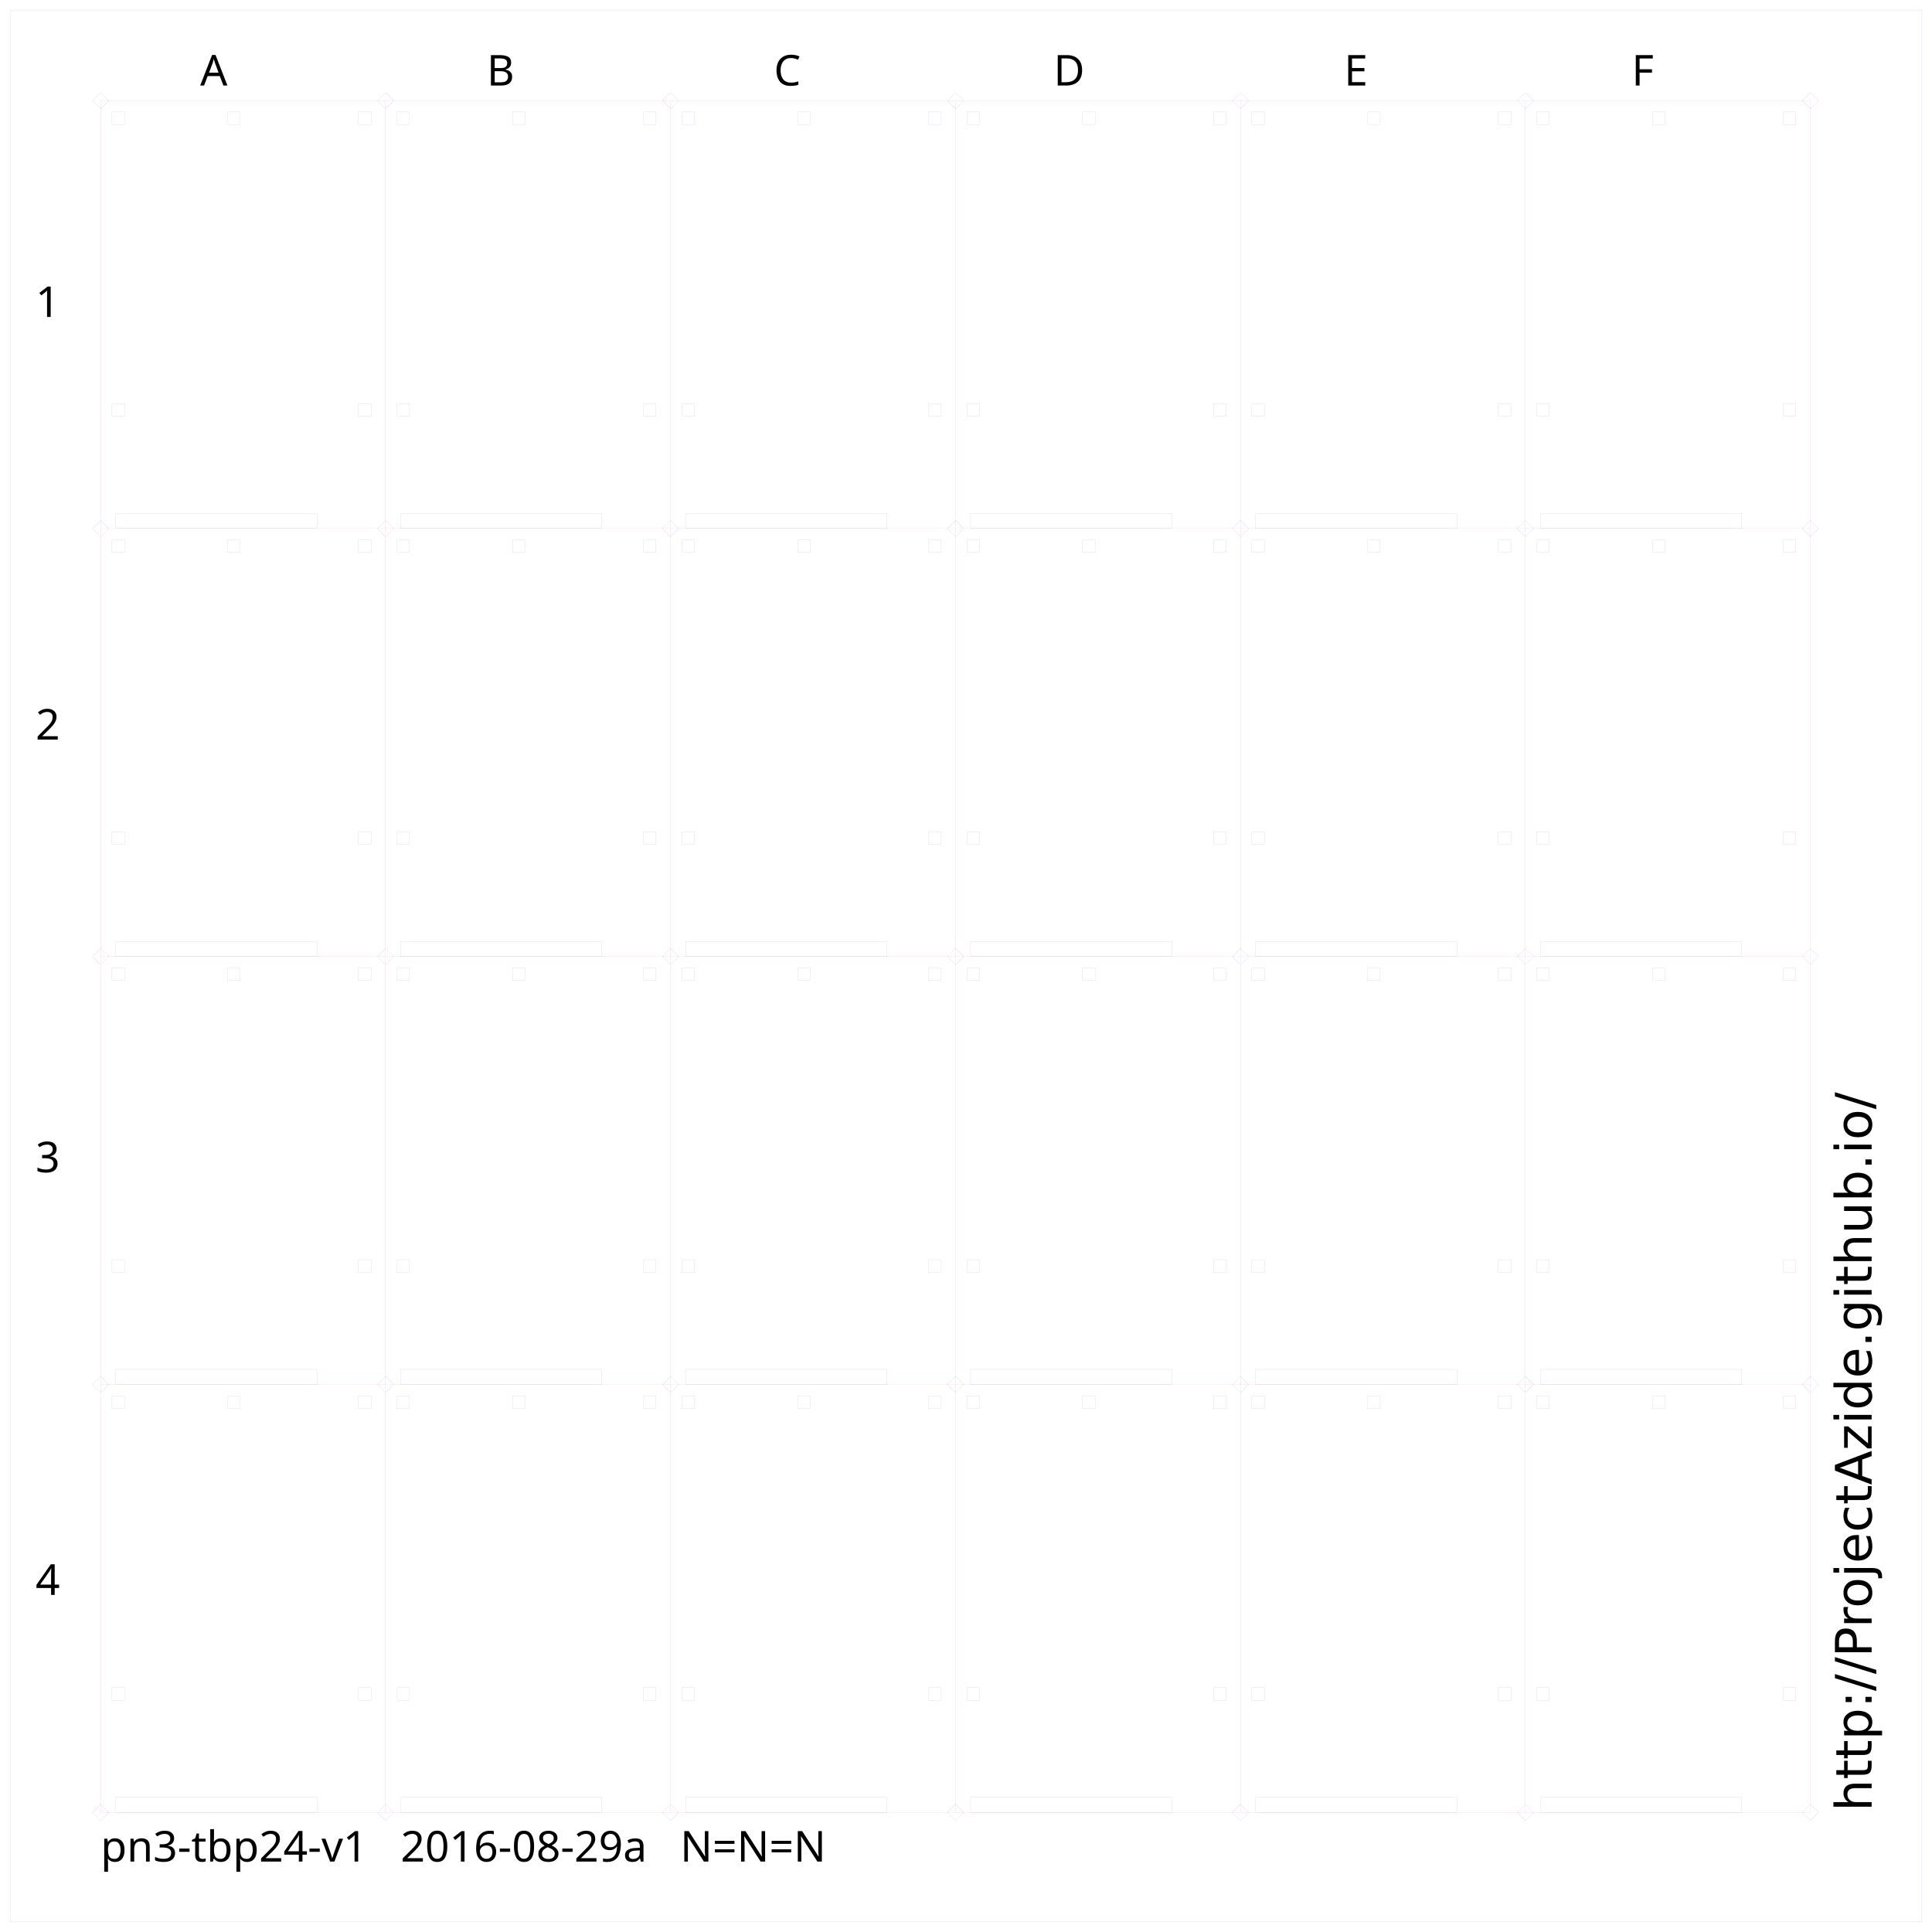
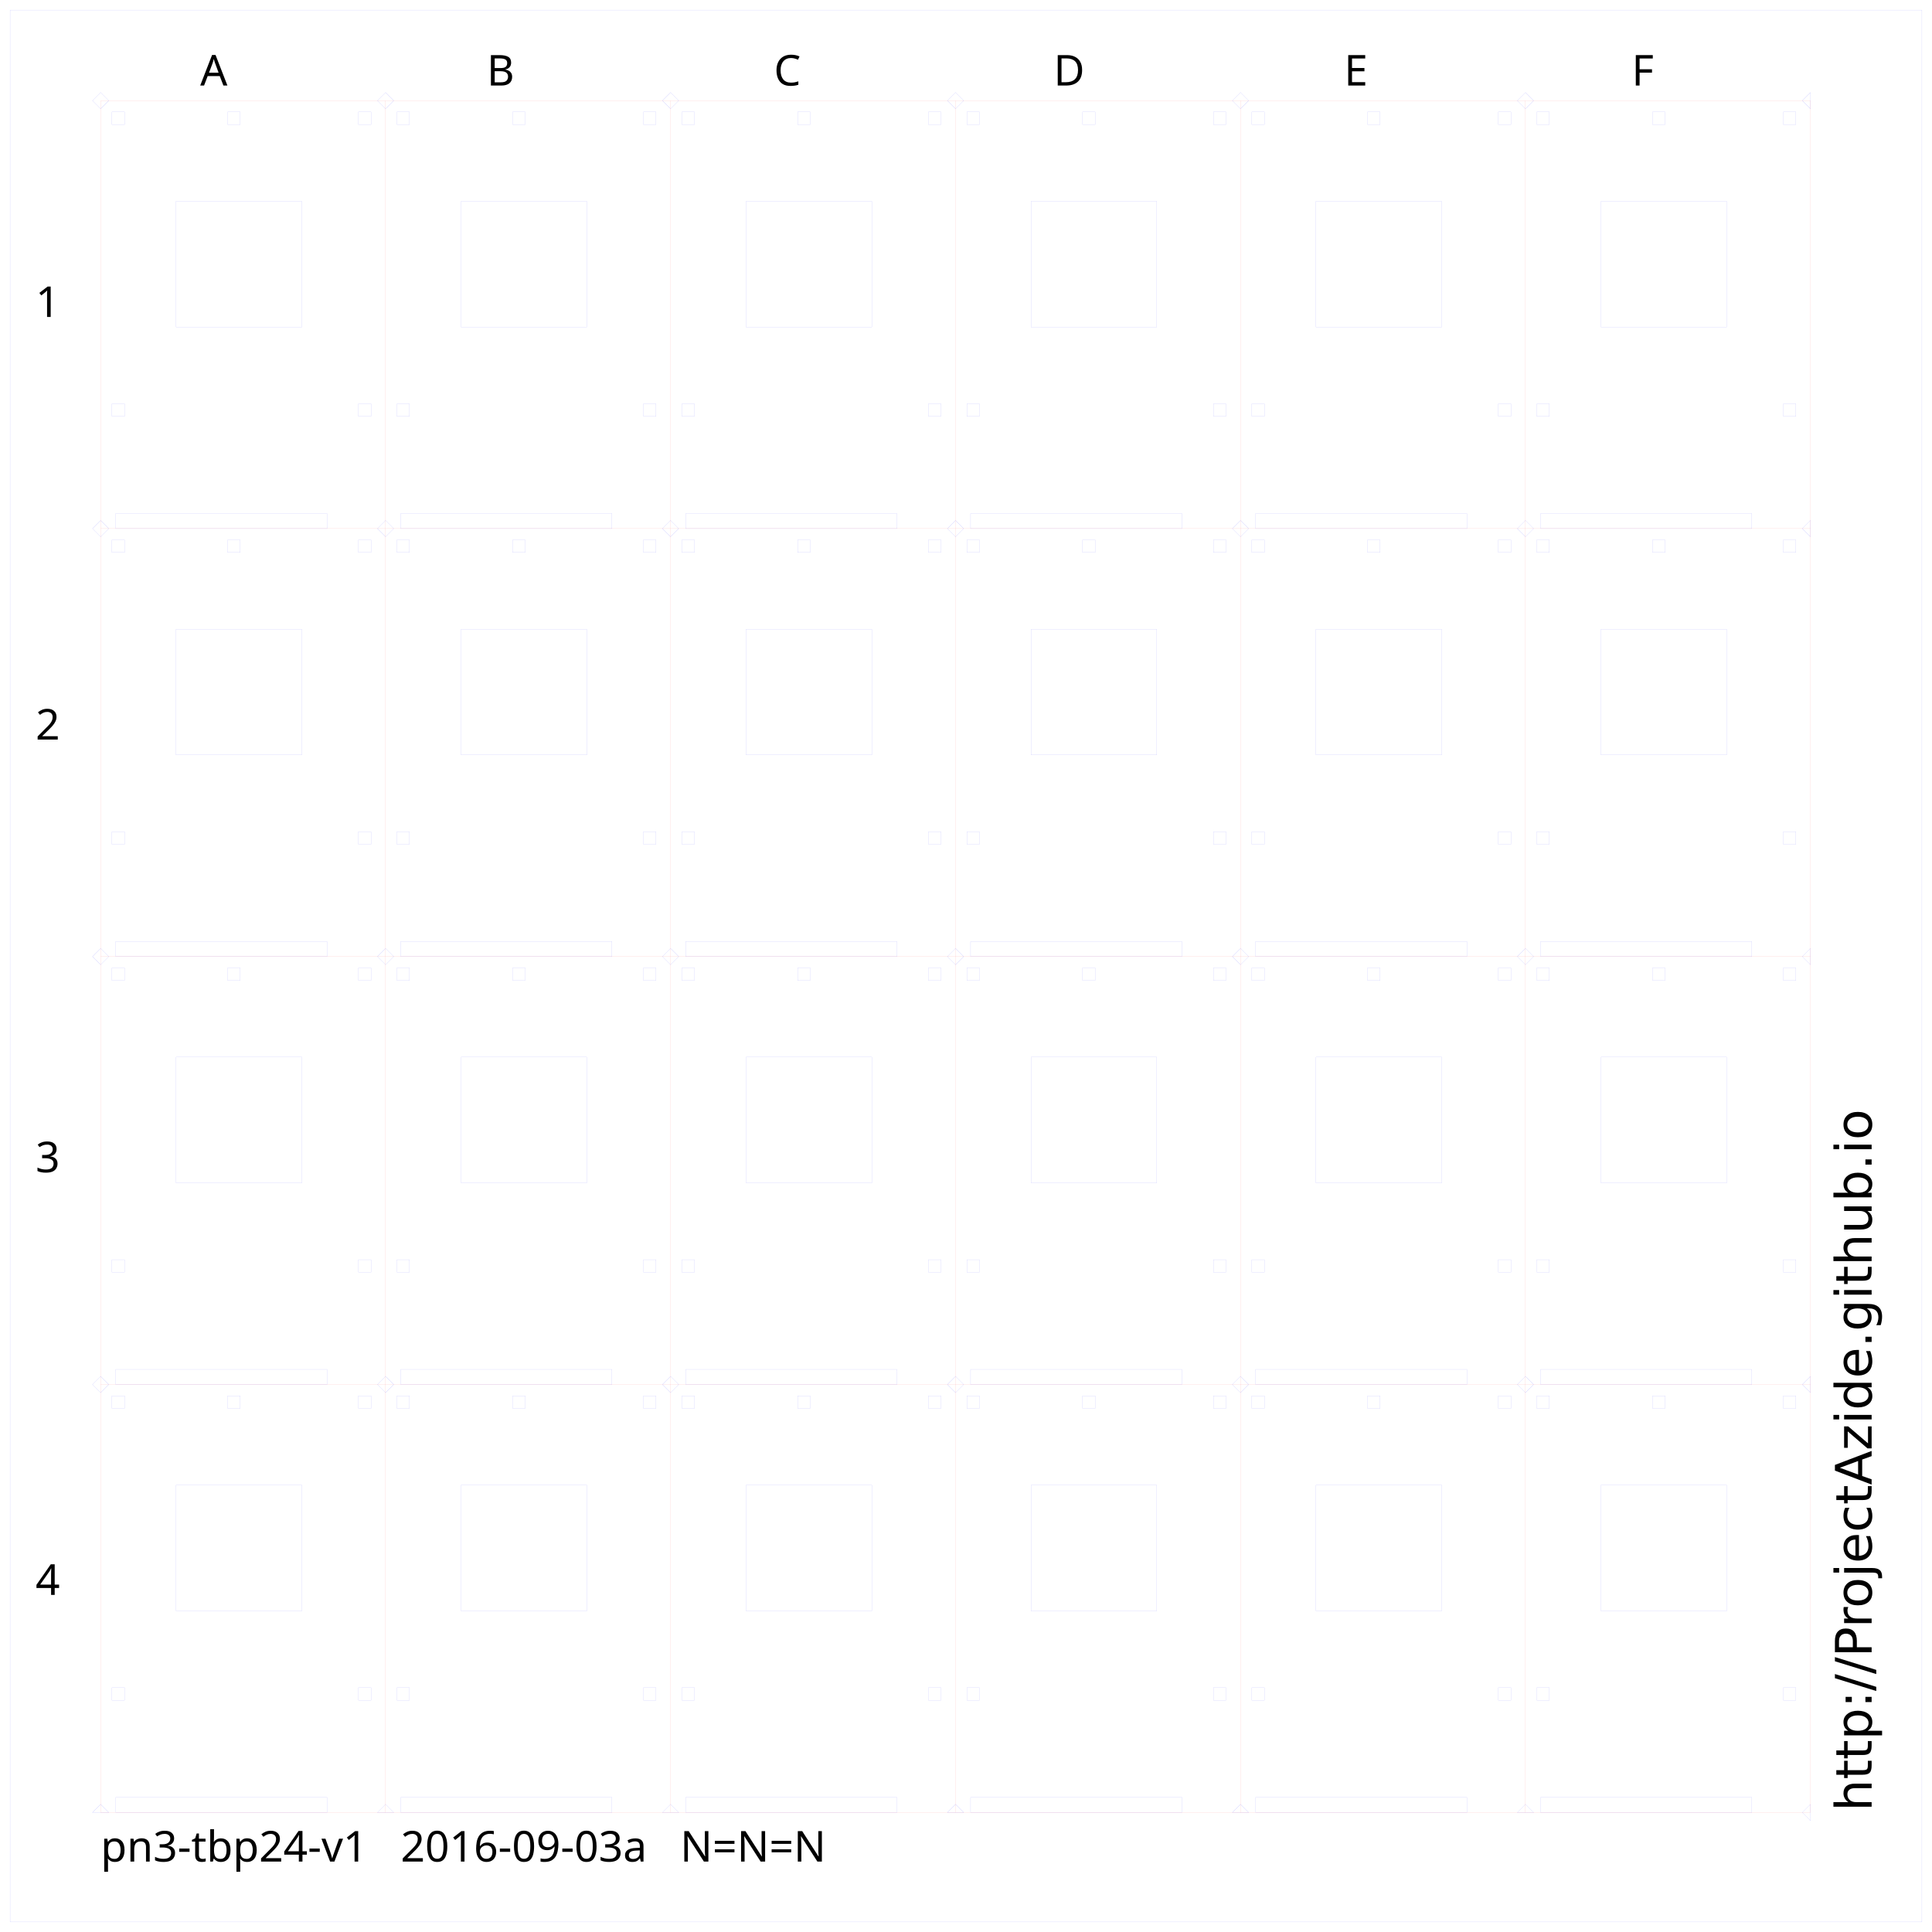
- <svg xmlns="http://www.w3.org/2000/svg" width="384mm" height="384mm" viewBox="-20 -20 384 384" id="svg1" version="1.1">
-   <defs id="defs2" />
-   <g>
-     <text xml:space="preserve" style="font-size:8.467px;font-family:OCRB;-inkscape-font-specification:'OCRB, Normal';text-anchor:start;fill:#000000;stroke-width:1px" x="0" y="350">
-       <tspan x="0" y="350">pn3-tbp24-v1   2016-08-29a   N=N=N</tspan>
+ <svg xmlns="http://www.w3.org/2000/svg" xmlns:xlink="http://www.w3.org/1999/xlink" width="384mm" height="384mm" viewBox="-20 -20 384 384" version="1.1">
+   <defs>
+     <g id="pn3_node" style="fill:none;stroke:#0000ff;stroke-width:0.01">
+       <path d="M 0,1.62 1.62,0 0,-1.62 -1.62,0 Z" />
+       <rect width="2.5" height="2.5" x="2.25" y="2.25" />
+       <rect width="2.5" height="2.5" x="25.25" y="2.25" />
+       <rect width="2.5" height="2.5" x="51.25" y="2.25" />
+       <rect width="2.5" height="2.5" x="2.25" y="60.25" />
+       <rect width="2.5" height="2.5" x="51.25" y="60.25" />
+       <rect width="42" height="3" x="3" y="82.06" />
+       <rect width="25" height="25" x="15" y="20" />
+     </g>
+   </defs>
+   <g style="font-size:8.467px;font-family:OCRB;-inkscape-font-specification:'OCRB, Normal';fill:#000000;stroke-width:1px" xml:space="preserve">
+     <text x="0" y="350">
+       <tspan x="0" y="350">pn3-tbp24-v1   2016-09-03a   N=N=N</tspan>
    </text>
-     <text xml:space="preserve" style="font-size:10px;font-family:'DejaVu Sans';-inkscape-font-specification:'DejaVu Sans, Normal';fill:#000000;stroke-width:1px;writing-mode:lr" x="-340" y="352" transform="matrix(0,-1,1,0,0,0)">
-       <tspan x="-340" y="352">http://ProjectAzide.github.io/</tspan>
+   </g>
+   <g style="font-size:10px;font-family:'DejaVu Sans';-inkscape-font-specification:'DejaVu Sans, Normal';fill:#000000;stroke-width:1px;writing-mode:lr" xml:space="preserve">
+     <text x="-340" y="352" transform="matrix(0,-1,1,0,0,0)">
+       <tspan x="-340" y="352">http://ProjectAzide.github.io</tspan>
    </text>
-     <text xml:space="preserve" style="font-size:8.467px;font-family:OCRB;-inkscape-font-specification:'OCRB, Normal';text-anchor:middle;fill:#000000;stroke-width:1px" x="28" y="-3">
+   </g>
+   <g style="font-size:8.467px;font-family:OCRB;-inkscape-font-specification:'OCRB, Normal';text-anchor:middle;fill:#000000;stroke-width:1px" xml:space="preserve">
+     <text x="28" y="-3">
      <tspan x="28" y="-3">A</tspan>
    </text>
-     <text xml:space="preserve" style="font-size:8.467px;font-family:OCRB;-inkscape-font-specification:'OCRB, Normal';text-anchor:middle;fill:#000000;stroke-width:1px" x="85" y="-3">
+     <text x="85" y="-3">
      <tspan x="85" y="-3">B</tspan>
    </text>
-     <text xml:space="preserve" style="font-size:8.467px;font-family:OCRB;-inkscape-font-specification:'OCRB, Normal';text-anchor:middle;fill:#000000;stroke-width:1px" x="142" y="-3">
+     <text x="142" y="-3">
      <tspan x="142" y="-3">C</tspan>
    </text>
-     <text xml:space="preserve" style="font-size:8.467px;font-family:OCRB;-inkscape-font-specification:'OCRB, Normal';text-anchor:middle;fill:#000000;stroke-width:1px" x="198" y="-3">
+     <text x="198" y="-3">
      <tspan x="198" y="-3">D</tspan>
    </text>
-     <text xml:space="preserve" style="font-size:8.467px;font-family:OCRB;-inkscape-font-specification:'OCRB, Normal';text-anchor:middle;fill:#000000;stroke-width:1px" x="255" y="-3">
+     <text x="255" y="-3">
      <tspan x="255" y="-3">E</tspan>
    </text>
-     <text xml:space="preserve" style="font-size:8.467px;font-family:OCRB;-inkscape-font-specification:'OCRB, Normal';text-anchor:middle;fill:#000000;stroke-width:1px" x="312" y="-3">
+     <text x="312" y="-3">
      <tspan x="312" y="-3">F</tspan>
    </text>
-     <text xml:space="preserve" style="font-size:8.467px;font-family:OCRB;-inkscape-font-specification:'OCRB, Normal';text-anchor:middle;fill:#000000;stroke-width:1px" x="-5" y="43">
+     <text x="-5" y="43">
      <tspan x="-5" y="43">1</tspan>
    </text>
-     <text xml:space="preserve" style="font-size:8.467px;font-family:OCRB;-inkscape-font-specification:'OCRB, Normal';text-anchor:middle;fill:#000000;stroke-width:1px" x="-5" y="127">
+     <text x="-5" y="127">
      <tspan x="-5" y="127">2</tspan>
    </text>
-     <text xml:space="preserve" style="font-size:8.467px;font-family:OCRB;-inkscape-font-specification:'OCRB, Normal';text-anchor:middle;fill:#000000;stroke-width:1px" x="-5" y="213">
+     <text x="-5" y="213">
      <tspan x="-5" y="213">3</tspan>
    </text>
-     <text xml:space="preserve" style="font-size:8.467px;font-family:OCRB;-inkscape-font-specification:'OCRB, Normal';text-anchor:middle;fill:#000000;stroke-width:1px" x="-5" y="297">
+     <text x="-5" y="297">
      <tspan x="-5" y="297">4</tspan>
    </text>
  </g>
-   <g>
-     <path style="fill:none;fill-rule:evenodd;stroke:#0000ff;stroke-width:0.01" d="m 339.84,1.62   1.62,-1.62 -1.62,-1.62 -1.62,1.62 z" />
-     <path style="fill:none;fill-rule:evenodd;stroke:#0000ff;stroke-width:0.01" d="m 339.84,86.68  1.62,-1.62 -1.62,-1.62 -1.62,1.62 z" />
-     <path style="fill:none;fill-rule:evenodd;stroke:#0000ff;stroke-width:0.01" d="m 339.84,171.74 1.62,-1.62 -1.62,-1.62 -1.62,1.62 z" />
-     <path style="fill:none;fill-rule:evenodd;stroke:#0000ff;stroke-width:0.01" d="m 339.84,256.80 1.62,-1.62 -1.62,-1.62 -1.62,1.62 z" />
-     <path style="fill:none;fill-rule:evenodd;stroke:#0000ff;stroke-width:0.01" d="m 339.84,341.86 1.62,-1.62 -1.62,-1.62 -1.62,1.62 z" />
-     <path style="fill:none;fill-rule:evenodd;stroke:#0000ff;stroke-width:0.01" d="m      0,341.86 1.62,-1.62 -1.62,-1.62 -1.62,1.62 z" />
-     <path style="fill:none;fill-rule:evenodd;stroke:#0000ff;stroke-width:0.01" d="m  56.64,341.86 1.62,-1.62 -1.62,-1.62 -1.62,1.62 z" />
-     <path style="fill:none;fill-rule:evenodd;stroke:#0000ff;stroke-width:0.01" d="m 113.28,341.86 1.62,-1.62 -1.62,-1.62 -1.62,1.62 z" />
-     <path style="fill:none;fill-rule:evenodd;stroke:#0000ff;stroke-width:0.01" d="m 169.92,341.86 1.62,-1.62 -1.62,-1.62 -1.62,1.62 z" />
-     <path style="fill:none;fill-rule:evenodd;stroke:#0000ff;stroke-width:0.01" d="m 226.56,341.86 1.62,-1.62 -1.62,-1.62 -1.62,1.62 z" />
-     <path style="fill:none;fill-rule:evenodd;stroke:#0000ff;stroke-width:0.01" d="m 283.20,341.86 1.62,-1.62 -1.62,-1.62 -1.62,1.62 z" />
-     <g>
-       <rect style="fill:none;stroke:#0000ff;stroke-width:0.01" width="2.5" height="2.5" x="2.25" y="2.25" />
-       <rect style="fill:none;stroke:#0000ff;stroke-width:0.01" width="2.5" height="2.5" x="25.25" y="2.25" />
-       <rect style="fill:none;stroke:#0000ff;stroke-width:0.01" width="2.5" height="2.5" x="51.25" y="2.25" />
-       <rect style="fill:none;stroke:#0000ff;stroke-width:0.01" width="2.5" height="2.5" x="2.25" y="60.25" />
-       <rect style="fill:none;stroke:#0000ff;stroke-width:0.01" width="2.5" height="2.5" x="51.25" y="60.25" />
-       <rect style="fill:none;stroke:#0000ff;stroke-width:0.01" x="3" y="82.06" width="40" height="3" id="rect92" />
-       <path style="fill:none;fill-rule:evenodd;stroke:#0000ff;stroke-width:0.01" d="M 0,1.62 1.62,0 0,-1.62 -1.62,0 Z" id="path94" />
-     </g>
-     <g transform="translate(56.64,0)">
-       <rect style="fill:none;stroke:#0000ff;stroke-width:0.01" width="2.5" height="2.5" x="2.25" y="2.25" />
-       <rect style="fill:none;stroke:#0000ff;stroke-width:0.01" width="2.5" height="2.5" x="25.25" y="2.25" />
-       <rect style="fill:none;stroke:#0000ff;stroke-width:0.01" width="2.5" height="2.5" x="51.25" y="2.25" />
-       <rect style="fill:none;stroke:#0000ff;stroke-width:0.01" width="2.5" height="2.5" x="2.25" y="60.25" />
-       <rect style="fill:none;stroke:#0000ff;stroke-width:0.01" width="2.5" height="2.5" x="51.25" y="60.25" />
-       <rect style="fill:none;stroke:#0000ff;stroke-width:0.01" x="3" y="82.06" width="40" height="3" id="rect92" />
-       <path style="fill:none;fill-rule:evenodd;stroke:#0000ff;stroke-width:0.01" d="M 0,1.62 1.62,0 0,-1.62 -1.62,0 Z" id="path94" />
-     </g>
-     <g transform="translate(113.28,0)">
-       <rect style="fill:none;stroke:#0000ff;stroke-width:0.01" width="2.5" height="2.5" x="2.25" y="2.25" />
-       <rect style="fill:none;stroke:#0000ff;stroke-width:0.01" width="2.5" height="2.5" x="25.25" y="2.25" />
-       <rect style="fill:none;stroke:#0000ff;stroke-width:0.01" width="2.5" height="2.5" x="51.25" y="2.25" />
-       <rect style="fill:none;stroke:#0000ff;stroke-width:0.01" width="2.5" height="2.5" x="2.25" y="60.25" />
-       <rect style="fill:none;stroke:#0000ff;stroke-width:0.01" width="2.5" height="2.5" x="51.25" y="60.25" />
-       <rect style="fill:none;stroke:#0000ff;stroke-width:0.01" x="3" y="82.06" width="40" height="3" id="rect92" />
-       <path style="fill:none;fill-rule:evenodd;stroke:#0000ff;stroke-width:0.01" d="M 0,1.62 1.62,0 0,-1.62 -1.62,0 Z" id="path94" />
-     </g>
-     <g transform="translate(169.92,0)">
-       <rect style="fill:none;stroke:#0000ff;stroke-width:0.01" width="2.5" height="2.5" x="2.25" y="2.25" />
-       <rect style="fill:none;stroke:#0000ff;stroke-width:0.01" width="2.5" height="2.5" x="25.25" y="2.25" />
-       <rect style="fill:none;stroke:#0000ff;stroke-width:0.01" width="2.5" height="2.5" x="51.25" y="2.25" />
-       <rect style="fill:none;stroke:#0000ff;stroke-width:0.01" width="2.5" height="2.5" x="2.25" y="60.25" />
-       <rect style="fill:none;stroke:#0000ff;stroke-width:0.01" width="2.5" height="2.5" x="51.25" y="60.25" />
-       <rect style="fill:none;stroke:#0000ff;stroke-width:0.01" x="3" y="82.06" width="40" height="3" id="rect92" />
-       <path style="fill:none;fill-rule:evenodd;stroke:#0000ff;stroke-width:0.01" d="M 0,1.62 1.62,0 0,-1.62 -1.62,0 Z" id="path94" />
-     </g>
-     <g transform="translate(226.56,0)">
-       <rect style="fill:none;stroke:#0000ff;stroke-width:0.01" width="2.5" height="2.5" x="2.25" y="2.25" />
-       <rect style="fill:none;stroke:#0000ff;stroke-width:0.01" width="2.5" height="2.5" x="25.25" y="2.25" />
-       <rect style="fill:none;stroke:#0000ff;stroke-width:0.01" width="2.5" height="2.5" x="51.25" y="2.25" />
-       <rect style="fill:none;stroke:#0000ff;stroke-width:0.01" width="2.5" height="2.5" x="2.25" y="60.25" />
-       <rect style="fill:none;stroke:#0000ff;stroke-width:0.01" width="2.5" height="2.5" x="51.25" y="60.25" />
-       <rect style="fill:none;stroke:#0000ff;stroke-width:0.01" x="3" y="82.06" width="40" height="3" id="rect92" />
-       <path style="fill:none;fill-rule:evenodd;stroke:#0000ff;stroke-width:0.01" d="M 0,1.62 1.62,0 0,-1.62 -1.62,0 Z" id="path94" />
-     </g>
-     <g transform="translate(283.20,0)">
-       <rect style="fill:none;stroke:#0000ff;stroke-width:0.01" width="2.5" height="2.5" x="2.25" y="2.25" />
-       <rect style="fill:none;stroke:#0000ff;stroke-width:0.01" width="2.5" height="2.5" x="25.25" y="2.25" />
-       <rect style="fill:none;stroke:#0000ff;stroke-width:0.01" width="2.5" height="2.5" x="51.25" y="2.25" />
-       <rect style="fill:none;stroke:#0000ff;stroke-width:0.01" width="2.5" height="2.5" x="2.25" y="60.25" />
-       <rect style="fill:none;stroke:#0000ff;stroke-width:0.01" width="2.5" height="2.5" x="51.25" y="60.25" />
-       <rect style="fill:none;stroke:#0000ff;stroke-width:0.01" x="3" y="82.06" width="40" height="3" id="rect92" />
-       <path style="fill:none;fill-rule:evenodd;stroke:#0000ff;stroke-width:0.01" d="M 0,1.62 1.62,0 0,-1.62 -1.62,0 Z" id="path94" />
-     </g>
-     <g transform="translate(0,85.06)">
-       <rect style="fill:none;stroke:#0000ff;stroke-width:0.01" width="2.5" height="2.5" x="2.25" y="2.25" />
-       <rect style="fill:none;stroke:#0000ff;stroke-width:0.01" width="2.5" height="2.5" x="25.25" y="2.25" />
-       <rect style="fill:none;stroke:#0000ff;stroke-width:0.01" width="2.5" height="2.5" x="51.25" y="2.25" />
-       <rect style="fill:none;stroke:#0000ff;stroke-width:0.01" width="2.5" height="2.5" x="2.25" y="60.25" />
-       <rect style="fill:none;stroke:#0000ff;stroke-width:0.01" width="2.5" height="2.5" x="51.25" y="60.25" />
-       <rect style="fill:none;stroke:#0000ff;stroke-width:0.01" x="3" y="82.06" width="40" height="3" id="rect92" />
-       <path style="fill:none;fill-rule:evenodd;stroke:#0000ff;stroke-width:0.01" d="M 0,1.62 1.62,0 0,-1.62 -1.62,0 Z" id="path94" />
-     </g>
-     <g transform="translate(56.64,85.06)">
-       <rect style="fill:none;stroke:#0000ff;stroke-width:0.01" width="2.5" height="2.5" x="2.25" y="2.25" />
-       <rect style="fill:none;stroke:#0000ff;stroke-width:0.01" width="2.5" height="2.5" x="25.25" y="2.25" />
-       <rect style="fill:none;stroke:#0000ff;stroke-width:0.01" width="2.5" height="2.5" x="51.25" y="2.25" />
-       <rect style="fill:none;stroke:#0000ff;stroke-width:0.01" width="2.5" height="2.5" x="2.25" y="60.25" />
-       <rect style="fill:none;stroke:#0000ff;stroke-width:0.01" width="2.5" height="2.5" x="51.25" y="60.25" />
-       <rect style="fill:none;stroke:#0000ff;stroke-width:0.01" x="3" y="82.06" width="40" height="3" id="rect92" />
-       <path style="fill:none;fill-rule:evenodd;stroke:#0000ff;stroke-width:0.01" d="M 0,1.62 1.62,0 0,-1.62 -1.62,0 Z" id="path94" />
-     </g>
-     <g transform="translate(113.28,85.06)">
-       <rect style="fill:none;stroke:#0000ff;stroke-width:0.01" width="2.5" height="2.5" x="2.25" y="2.25" />
-       <rect style="fill:none;stroke:#0000ff;stroke-width:0.01" width="2.5" height="2.5" x="25.25" y="2.25" />
-       <rect style="fill:none;stroke:#0000ff;stroke-width:0.01" width="2.5" height="2.5" x="51.25" y="2.25" />
-       <rect style="fill:none;stroke:#0000ff;stroke-width:0.01" width="2.5" height="2.5" x="2.25" y="60.25" />
-       <rect style="fill:none;stroke:#0000ff;stroke-width:0.01" width="2.5" height="2.5" x="51.25" y="60.25" />
-       <rect style="fill:none;stroke:#0000ff;stroke-width:0.01" x="3" y="82.06" width="40" height="3" id="rect92" />
-       <path style="fill:none;fill-rule:evenodd;stroke:#0000ff;stroke-width:0.01" d="M 0,1.62 1.62,0 0,-1.62 -1.62,0 Z" id="path94" />
-     </g>
-     <g transform="translate(169.92,85.06)">
-       <rect style="fill:none;stroke:#0000ff;stroke-width:0.01" width="2.5" height="2.5" x="2.25" y="2.25" />
-       <rect style="fill:none;stroke:#0000ff;stroke-width:0.01" width="2.5" height="2.5" x="25.25" y="2.25" />
-       <rect style="fill:none;stroke:#0000ff;stroke-width:0.01" width="2.5" height="2.5" x="51.25" y="2.25" />
-       <rect style="fill:none;stroke:#0000ff;stroke-width:0.01" width="2.5" height="2.5" x="2.25" y="60.25" />
-       <rect style="fill:none;stroke:#0000ff;stroke-width:0.01" width="2.5" height="2.5" x="51.25" y="60.25" />
-       <rect style="fill:none;stroke:#0000ff;stroke-width:0.01" x="3" y="82.06" width="40" height="3" id="rect92" />
-       <path style="fill:none;fill-rule:evenodd;stroke:#0000ff;stroke-width:0.01" d="M 0,1.62 1.62,0 0,-1.62 -1.62,0 Z" id="path94" />
-     </g>
-     <g transform="translate(226.56,85.06)">
-       <rect style="fill:none;stroke:#0000ff;stroke-width:0.01" width="2.5" height="2.5" x="2.25" y="2.25" />
-       <rect style="fill:none;stroke:#0000ff;stroke-width:0.01" width="2.5" height="2.5" x="25.25" y="2.25" />
-       <rect style="fill:none;stroke:#0000ff;stroke-width:0.01" width="2.5" height="2.5" x="51.25" y="2.25" />
-       <rect style="fill:none;stroke:#0000ff;stroke-width:0.01" width="2.5" height="2.5" x="2.25" y="60.25" />
-       <rect style="fill:none;stroke:#0000ff;stroke-width:0.01" width="2.5" height="2.5" x="51.25" y="60.25" />
-       <rect style="fill:none;stroke:#0000ff;stroke-width:0.01" x="3" y="82.06" width="40" height="3" id="rect92" />
-       <path style="fill:none;fill-rule:evenodd;stroke:#0000ff;stroke-width:0.01" d="M 0,1.62 1.62,0 0,-1.62 -1.62,0 Z" id="path94" />
-     </g>
-     <g transform="translate(283.20,85.06)">
-       <rect style="fill:none;stroke:#0000ff;stroke-width:0.01" width="2.5" height="2.5" x="2.25" y="2.25" />
-       <rect style="fill:none;stroke:#0000ff;stroke-width:0.01" width="2.5" height="2.5" x="25.25" y="2.25" />
-       <rect style="fill:none;stroke:#0000ff;stroke-width:0.01" width="2.5" height="2.5" x="51.25" y="2.25" />
-       <rect style="fill:none;stroke:#0000ff;stroke-width:0.01" width="2.5" height="2.5" x="2.25" y="60.25" />
-       <rect style="fill:none;stroke:#0000ff;stroke-width:0.01" width="2.5" height="2.5" x="51.25" y="60.25" />
-       <rect style="fill:none;stroke:#0000ff;stroke-width:0.01" x="3" y="82.06" width="40" height="3" id="rect92" />
-       <path style="fill:none;fill-rule:evenodd;stroke:#0000ff;stroke-width:0.01" d="M 0,1.62 1.62,0 0,-1.62 -1.62,0 Z" id="path94" />
-     </g>
-     <g transform="translate(0,170.12)">
-       <rect style="fill:none;stroke:#0000ff;stroke-width:0.01" width="2.5" height="2.5" x="2.25" y="2.25" />
-       <rect style="fill:none;stroke:#0000ff;stroke-width:0.01" width="2.5" height="2.5" x="25.25" y="2.25" />
-       <rect style="fill:none;stroke:#0000ff;stroke-width:0.01" width="2.5" height="2.5" x="51.25" y="2.25" />
-       <rect style="fill:none;stroke:#0000ff;stroke-width:0.01" width="2.5" height="2.5" x="2.25" y="60.25" />
-       <rect style="fill:none;stroke:#0000ff;stroke-width:0.01" width="2.5" height="2.5" x="51.25" y="60.25" />
-       <rect style="fill:none;stroke:#0000ff;stroke-width:0.01" x="3" y="82.06" width="40" height="3" id="rect92" />
-       <path style="fill:none;fill-rule:evenodd;stroke:#0000ff;stroke-width:0.01" d="M 0,1.62 1.62,0 0,-1.62 -1.62,0 Z" id="path94" />
-     </g>
-     <g transform="translate(56.64,170.12)">
-       <rect style="fill:none;stroke:#0000ff;stroke-width:0.01" width="2.5" height="2.5" x="2.25" y="2.25" />
-       <rect style="fill:none;stroke:#0000ff;stroke-width:0.01" width="2.5" height="2.5" x="25.25" y="2.25" />
-       <rect style="fill:none;stroke:#0000ff;stroke-width:0.01" width="2.5" height="2.5" x="51.25" y="2.25" />
-       <rect style="fill:none;stroke:#0000ff;stroke-width:0.01" width="2.5" height="2.5" x="2.25" y="60.25" />
-       <rect style="fill:none;stroke:#0000ff;stroke-width:0.01" width="2.5" height="2.5" x="51.25" y="60.25" />
-       <rect style="fill:none;stroke:#0000ff;stroke-width:0.01" x="3" y="82.06" width="40" height="3" id="rect92" />
-       <path style="fill:none;fill-rule:evenodd;stroke:#0000ff;stroke-width:0.01" d="M 0,1.62 1.62,0 0,-1.62 -1.62,0 Z" id="path94" />
-     </g>
-     <g transform="translate(113.28,170.12)">
-       <rect style="fill:none;stroke:#0000ff;stroke-width:0.01" width="2.5" height="2.5" x="2.25" y="2.25" />
-       <rect style="fill:none;stroke:#0000ff;stroke-width:0.01" width="2.5" height="2.5" x="25.25" y="2.25" />
-       <rect style="fill:none;stroke:#0000ff;stroke-width:0.01" width="2.5" height="2.5" x="51.25" y="2.25" />
-       <rect style="fill:none;stroke:#0000ff;stroke-width:0.01" width="2.5" height="2.5" x="2.25" y="60.25" />
-       <rect style="fill:none;stroke:#0000ff;stroke-width:0.01" width="2.5" height="2.5" x="51.25" y="60.25" />
-       <rect style="fill:none;stroke:#0000ff;stroke-width:0.01" x="3" y="82.06" width="40" height="3" id="rect92" />
-       <path style="fill:none;fill-rule:evenodd;stroke:#0000ff;stroke-width:0.01" d="M 0,1.62 1.62,0 0,-1.62 -1.62,0 Z" id="path94" />
-     </g>
-     <g transform="translate(169.92,170.12)">
-       <rect style="fill:none;stroke:#0000ff;stroke-width:0.01" width="2.5" height="2.5" x="2.25" y="2.25" />
-       <rect style="fill:none;stroke:#0000ff;stroke-width:0.01" width="2.5" height="2.5" x="25.25" y="2.25" />
-       <rect style="fill:none;stroke:#0000ff;stroke-width:0.01" width="2.5" height="2.5" x="51.25" y="2.25" />
-       <rect style="fill:none;stroke:#0000ff;stroke-width:0.01" width="2.5" height="2.5" x="2.25" y="60.25" />
-       <rect style="fill:none;stroke:#0000ff;stroke-width:0.01" width="2.5" height="2.5" x="51.25" y="60.25" />
-       <rect style="fill:none;stroke:#0000ff;stroke-width:0.01" x="3" y="82.06" width="40" height="3" id="rect92" />
-       <path style="fill:none;fill-rule:evenodd;stroke:#0000ff;stroke-width:0.01" d="M 0,1.62 1.62,0 0,-1.62 -1.62,0 Z" id="path94" />
-     </g>
-     <g transform="translate(226.56,170.12)">
-       <rect style="fill:none;stroke:#0000ff;stroke-width:0.01" width="2.5" height="2.5" x="2.25" y="2.25" />
-       <rect style="fill:none;stroke:#0000ff;stroke-width:0.01" width="2.5" height="2.5" x="25.25" y="2.25" />
-       <rect style="fill:none;stroke:#0000ff;stroke-width:0.01" width="2.5" height="2.5" x="51.25" y="2.25" />
-       <rect style="fill:none;stroke:#0000ff;stroke-width:0.01" width="2.5" height="2.5" x="2.25" y="60.25" />
-       <rect style="fill:none;stroke:#0000ff;stroke-width:0.01" width="2.5" height="2.5" x="51.25" y="60.25" />
-       <rect style="fill:none;stroke:#0000ff;stroke-width:0.01" x="3" y="82.06" width="40" height="3" id="rect92" />
-       <path style="fill:none;fill-rule:evenodd;stroke:#0000ff;stroke-width:0.01" d="M 0,1.62 1.62,0 0,-1.62 -1.62,0 Z" id="path94" />
-     </g>
-     <g transform="translate(283.20,170.12)">
-       <rect style="fill:none;stroke:#0000ff;stroke-width:0.01" width="2.5" height="2.5" x="2.25" y="2.25" />
-       <rect style="fill:none;stroke:#0000ff;stroke-width:0.01" width="2.5" height="2.5" x="25.25" y="2.25" />
-       <rect style="fill:none;stroke:#0000ff;stroke-width:0.01" width="2.5" height="2.5" x="51.25" y="2.25" />
-       <rect style="fill:none;stroke:#0000ff;stroke-width:0.01" width="2.5" height="2.5" x="2.25" y="60.25" />
-       <rect style="fill:none;stroke:#0000ff;stroke-width:0.01" width="2.5" height="2.5" x="51.25" y="60.25" />
-       <rect style="fill:none;stroke:#0000ff;stroke-width:0.01" x="3" y="82.06" width="40" height="3" id="rect92" />
-       <path style="fill:none;fill-rule:evenodd;stroke:#0000ff;stroke-width:0.01" d="M 0,1.62 1.62,0 0,-1.62 -1.62,0 Z" id="path94" />
-     </g>
-     <g transform="translate(0,255.18)">
-       <rect style="fill:none;stroke:#0000ff;stroke-width:0.01" width="2.5" height="2.5" x="2.25" y="2.25" />
-       <rect style="fill:none;stroke:#0000ff;stroke-width:0.01" width="2.5" height="2.5" x="25.25" y="2.25" />
-       <rect style="fill:none;stroke:#0000ff;stroke-width:0.01" width="2.5" height="2.5" x="51.25" y="2.25" />
-       <rect style="fill:none;stroke:#0000ff;stroke-width:0.01" width="2.5" height="2.5" x="2.25" y="60.25" />
-       <rect style="fill:none;stroke:#0000ff;stroke-width:0.01" width="2.5" height="2.5" x="51.25" y="60.25" />
-       <rect style="fill:none;stroke:#0000ff;stroke-width:0.01" x="3" y="82.06" width="40" height="3" id="rect92" />
-       <path style="fill:none;fill-rule:evenodd;stroke:#0000ff;stroke-width:0.01" d="M 0,1.62 1.62,0 0,-1.62 -1.62,0 Z" id="path94" />
-     </g>
-     <g transform="translate(56.64,255.18)">
-       <rect style="fill:none;stroke:#0000ff;stroke-width:0.01" width="2.5" height="2.5" x="2.25" y="2.25" />
-       <rect style="fill:none;stroke:#0000ff;stroke-width:0.01" width="2.5" height="2.5" x="25.25" y="2.25" />
-       <rect style="fill:none;stroke:#0000ff;stroke-width:0.01" width="2.5" height="2.5" x="51.25" y="2.25" />
-       <rect style="fill:none;stroke:#0000ff;stroke-width:0.01" width="2.5" height="2.5" x="2.25" y="60.25" />
-       <rect style="fill:none;stroke:#0000ff;stroke-width:0.01" width="2.5" height="2.5" x="51.25" y="60.25" />
-       <rect style="fill:none;stroke:#0000ff;stroke-width:0.01" x="3" y="82.06" width="40" height="3" id="rect92" />
-       <path style="fill:none;fill-rule:evenodd;stroke:#0000ff;stroke-width:0.01" d="M 0,1.62 1.62,0 0,-1.62 -1.62,0 Z" id="path94" />
-     </g>
-     <g transform="translate(113.28,255.18)">
-       <rect style="fill:none;stroke:#0000ff;stroke-width:0.01" width="2.5" height="2.5" x="2.25" y="2.25" />
-       <rect style="fill:none;stroke:#0000ff;stroke-width:0.01" width="2.5" height="2.5" x="25.25" y="2.25" />
-       <rect style="fill:none;stroke:#0000ff;stroke-width:0.01" width="2.5" height="2.5" x="51.25" y="2.25" />
-       <rect style="fill:none;stroke:#0000ff;stroke-width:0.01" width="2.5" height="2.5" x="2.25" y="60.25" />
-       <rect style="fill:none;stroke:#0000ff;stroke-width:0.01" width="2.5" height="2.5" x="51.25" y="60.25" />
-       <rect style="fill:none;stroke:#0000ff;stroke-width:0.01" x="3" y="82.06" width="40" height="3" id="rect92" />
-       <path style="fill:none;fill-rule:evenodd;stroke:#0000ff;stroke-width:0.01" d="M 0,1.62 1.62,0 0,-1.62 -1.62,0 Z" id="path94" />
-     </g>
-     <g transform="translate(169.92,255.18)">
-       <rect style="fill:none;stroke:#0000ff;stroke-width:0.01" width="2.5" height="2.5" x="2.25" y="2.25" />
-       <rect style="fill:none;stroke:#0000ff;stroke-width:0.01" width="2.5" height="2.5" x="25.25" y="2.25" />
-       <rect style="fill:none;stroke:#0000ff;stroke-width:0.01" width="2.5" height="2.5" x="51.25" y="2.25" />
-       <rect style="fill:none;stroke:#0000ff;stroke-width:0.01" width="2.5" height="2.5" x="2.25" y="60.25" />
-       <rect style="fill:none;stroke:#0000ff;stroke-width:0.01" width="2.5" height="2.5" x="51.25" y="60.25" />
-       <rect style="fill:none;stroke:#0000ff;stroke-width:0.01" x="3" y="82.06" width="40" height="3" id="rect92" />
-       <path style="fill:none;fill-rule:evenodd;stroke:#0000ff;stroke-width:0.01" d="M 0,1.62 1.62,0 0,-1.62 -1.62,0 Z" id="path94" />
-     </g>
-     <g transform="translate(226.56,255.18)">
-       <rect style="fill:none;stroke:#0000ff;stroke-width:0.01" width="2.5" height="2.5" x="2.25" y="2.25" />
-       <rect style="fill:none;stroke:#0000ff;stroke-width:0.01" width="2.5" height="2.5" x="25.25" y="2.25" />
-       <rect style="fill:none;stroke:#0000ff;stroke-width:0.01" width="2.5" height="2.5" x="51.25" y="2.25" />
-       <rect style="fill:none;stroke:#0000ff;stroke-width:0.01" width="2.5" height="2.5" x="2.25" y="60.25" />
-       <rect style="fill:none;stroke:#0000ff;stroke-width:0.01" width="2.5" height="2.5" x="51.25" y="60.25" />
-       <rect style="fill:none;stroke:#0000ff;stroke-width:0.01" x="3" y="82.06" width="40" height="3" id="rect92" />
-       <path style="fill:none;fill-rule:evenodd;stroke:#0000ff;stroke-width:0.01" d="M 0,1.62 1.62,0 0,-1.62 -1.62,0 Z" id="path94" />
-     </g>
-     <g transform="translate(283.20,255.18)">
-       <rect style="fill:none;stroke:#0000ff;stroke-width:0.01" width="2.5" height="2.5" x="2.25" y="2.25" />
-       <rect style="fill:none;stroke:#0000ff;stroke-width:0.01" width="2.5" height="2.5" x="25.25" y="2.25" />
-       <rect style="fill:none;stroke:#0000ff;stroke-width:0.01" width="2.5" height="2.5" x="51.25" y="2.25" />
-       <rect style="fill:none;stroke:#0000ff;stroke-width:0.01" width="2.5" height="2.5" x="2.25" y="60.25" />
-       <rect style="fill:none;stroke:#0000ff;stroke-width:0.01" width="2.5" height="2.5" x="51.25" y="60.25" />
-       <rect style="fill:none;stroke:#0000ff;stroke-width:0.01" x="3" y="82.06" width="40" height="3" id="rect92" />
-       <path style="fill:none;fill-rule:evenodd;stroke:#0000ff;stroke-width:0.01" d="M 0,1.62 1.62,0 0,-1.62 -1.62,0 Z" id="path94" />
-     </g>
+   <g style="fill:none;stroke:#0000ff;stroke-width:0.01">
+     <path d="m339.84,1.62   0,-3.24 -1.62,1.62 z" />
+     <path d="m339.84,86.68  0,-3.24 -1.62,1.62 z" />
+     <path d="m339.84,171.74 0,-3.24 -1.62,1.62 z" />
+     <path d="m339.84,256.80 0,-3.24 -1.62,1.62 z" />
+     <path d="m339.84,341.86 0,-3.24 -1.62,1.62 z" />
+     <path d="m     0,338.62 1.62,1.62 -3.24,0 z" />
+     <path d="m 56.64,338.62 1.62,1.62 -3.24,0 z" />
+     <path d="m113.28,338.62 1.62,1.62 -3.24,0 z" />
+     <path d="m169.92,338.62 1.62,1.62 -3.24,0 z" />
+     <path d="m226.56,338.62 1.62,1.62 -3.24,0 z" />
+     <path d="m283.20,338.62 1.62,1.62 -3.24,0 z" />
  </g>
  <g>
-     <path style="fill:none;fill-rule:evenodd;stroke:#ff0000;stroke-width:0.01" d="m      0,0 0,340.24" />
-     <path style="fill:none;fill-rule:evenodd;stroke:#ff0000;stroke-width:0.01" d="m  56.64,0 0,340.24" />
-     <path style="fill:none;fill-rule:evenodd;stroke:#ff0000;stroke-width:0.01" d="m 113.28,0 0,340.24" />
-     <path style="fill:none;fill-rule:evenodd;stroke:#ff0000;stroke-width:0.01" d="m 169.92,0 0,340.24" />
-     <path style="fill:none;fill-rule:evenodd;stroke:#ff0000;stroke-width:0.01" d="m 226.56,0 0,340.24" />
-     <path style="fill:none;fill-rule:evenodd;stroke:#ff0000;stroke-width:0.01" d="m 283.20,0 0,340.24" />
-     <path style="fill:none;fill-rule:evenodd;stroke:#ff0000;stroke-width:0.01" d="m 339.84,0 0,340.24" />
-     <path style="fill:none;fill-rule:evenodd;stroke:#ff0000;stroke-width:0.01" d="m      0,0 339.84,0" />
-     <path style="fill:none;fill-rule:evenodd;stroke:#ff0000;stroke-width:0.01" d="m  0,85.06 339.84,0" />
-     <path style="fill:none;fill-rule:evenodd;stroke:#ff0000;stroke-width:0.01" d="m 0,170.12 339.84,0" />
-     <path style="fill:none;fill-rule:evenodd;stroke:#ff0000;stroke-width:0.01" d="m 0,255.18 339.84,0" />
-     <path style="fill:none;fill-rule:evenodd;stroke:#ff0000;stroke-width:0.01" d="m 0,340.24 339.84,0" />
+     <use xlink:href="#pn3_node" transform="translate(0,0)" />
+     <use xlink:href="#pn3_node" transform="translate(56.64,0)" />
+     <use xlink:href="#pn3_node" transform="translate(113.28,0)" />
+     <use xlink:href="#pn3_node" transform="translate(169.92,0)" />
+     <use xlink:href="#pn3_node" transform="translate(226.56,0)" />
+     <use xlink:href="#pn3_node" transform="translate(283.20,0)" />
+     <use xlink:href="#pn3_node" transform="translate(0,85.06)" />
+     <use xlink:href="#pn3_node" transform="translate(56.64,85.06)" />
+     <use xlink:href="#pn3_node" transform="translate(113.28,85.06)" />
+     <use xlink:href="#pn3_node" transform="translate(169.92,85.06)" />
+     <use xlink:href="#pn3_node" transform="translate(226.56,85.06)" />
+     <use xlink:href="#pn3_node" transform="translate(283.20,85.06)" />
+     <use xlink:href="#pn3_node" transform="translate(0,170.12)" />
+     <use xlink:href="#pn3_node" transform="translate(56.64,170.12)" />
+     <use xlink:href="#pn3_node" transform="translate(113.28,170.12)" />
+     <use xlink:href="#pn3_node" transform="translate(169.92,170.12)" />
+     <use xlink:href="#pn3_node" transform="translate(226.56,170.12)" />
+     <use xlink:href="#pn3_node" transform="translate(283.20,170.12)" />
+     <use xlink:href="#pn3_node" transform="translate(0,255.18)" />
+     <use xlink:href="#pn3_node" transform="translate(56.64,255.18)" />
+     <use xlink:href="#pn3_node" transform="translate(113.28,255.18)" />
+     <use xlink:href="#pn3_node" transform="translate(169.92,255.18)" />
+     <use xlink:href="#pn3_node" transform="translate(226.56,255.18)" />
+     <use xlink:href="#pn3_node" transform="translate(283.20,255.18)" />
+   </g>
+   <g style="fill:none;stroke:#ff0000;stroke-width:0.01">
+     <path d="M     0,0 v340.24" />
+     <path d="M 56.64,0 v340.24" />
+     <path d="M113.28,0 v340.24" />
+     <path d="M169.92,0 v340.24" />
+     <path d="M226.56,0 v340.24" />
+     <path d="M283.20,0 v340.24" />
+     <path d="M339.84,0 v340.24" />
+     <path d="M     0,0 h339.84" />
+     <path d="M 0,85.06 h339.84" />
+     <path d="M0,170.12 h339.84" />
+     <path d="M0,255.18 h339.84" />
+     <path d="M0,340.24 h339.84" />
+   </g>
+   <g>
  </g>
  <g>
    <rect style="fill:none;stroke:#0000ff;stroke-width:0.01" x="-18" y="-18" width="380" height="380" />
  </g>
</svg>
